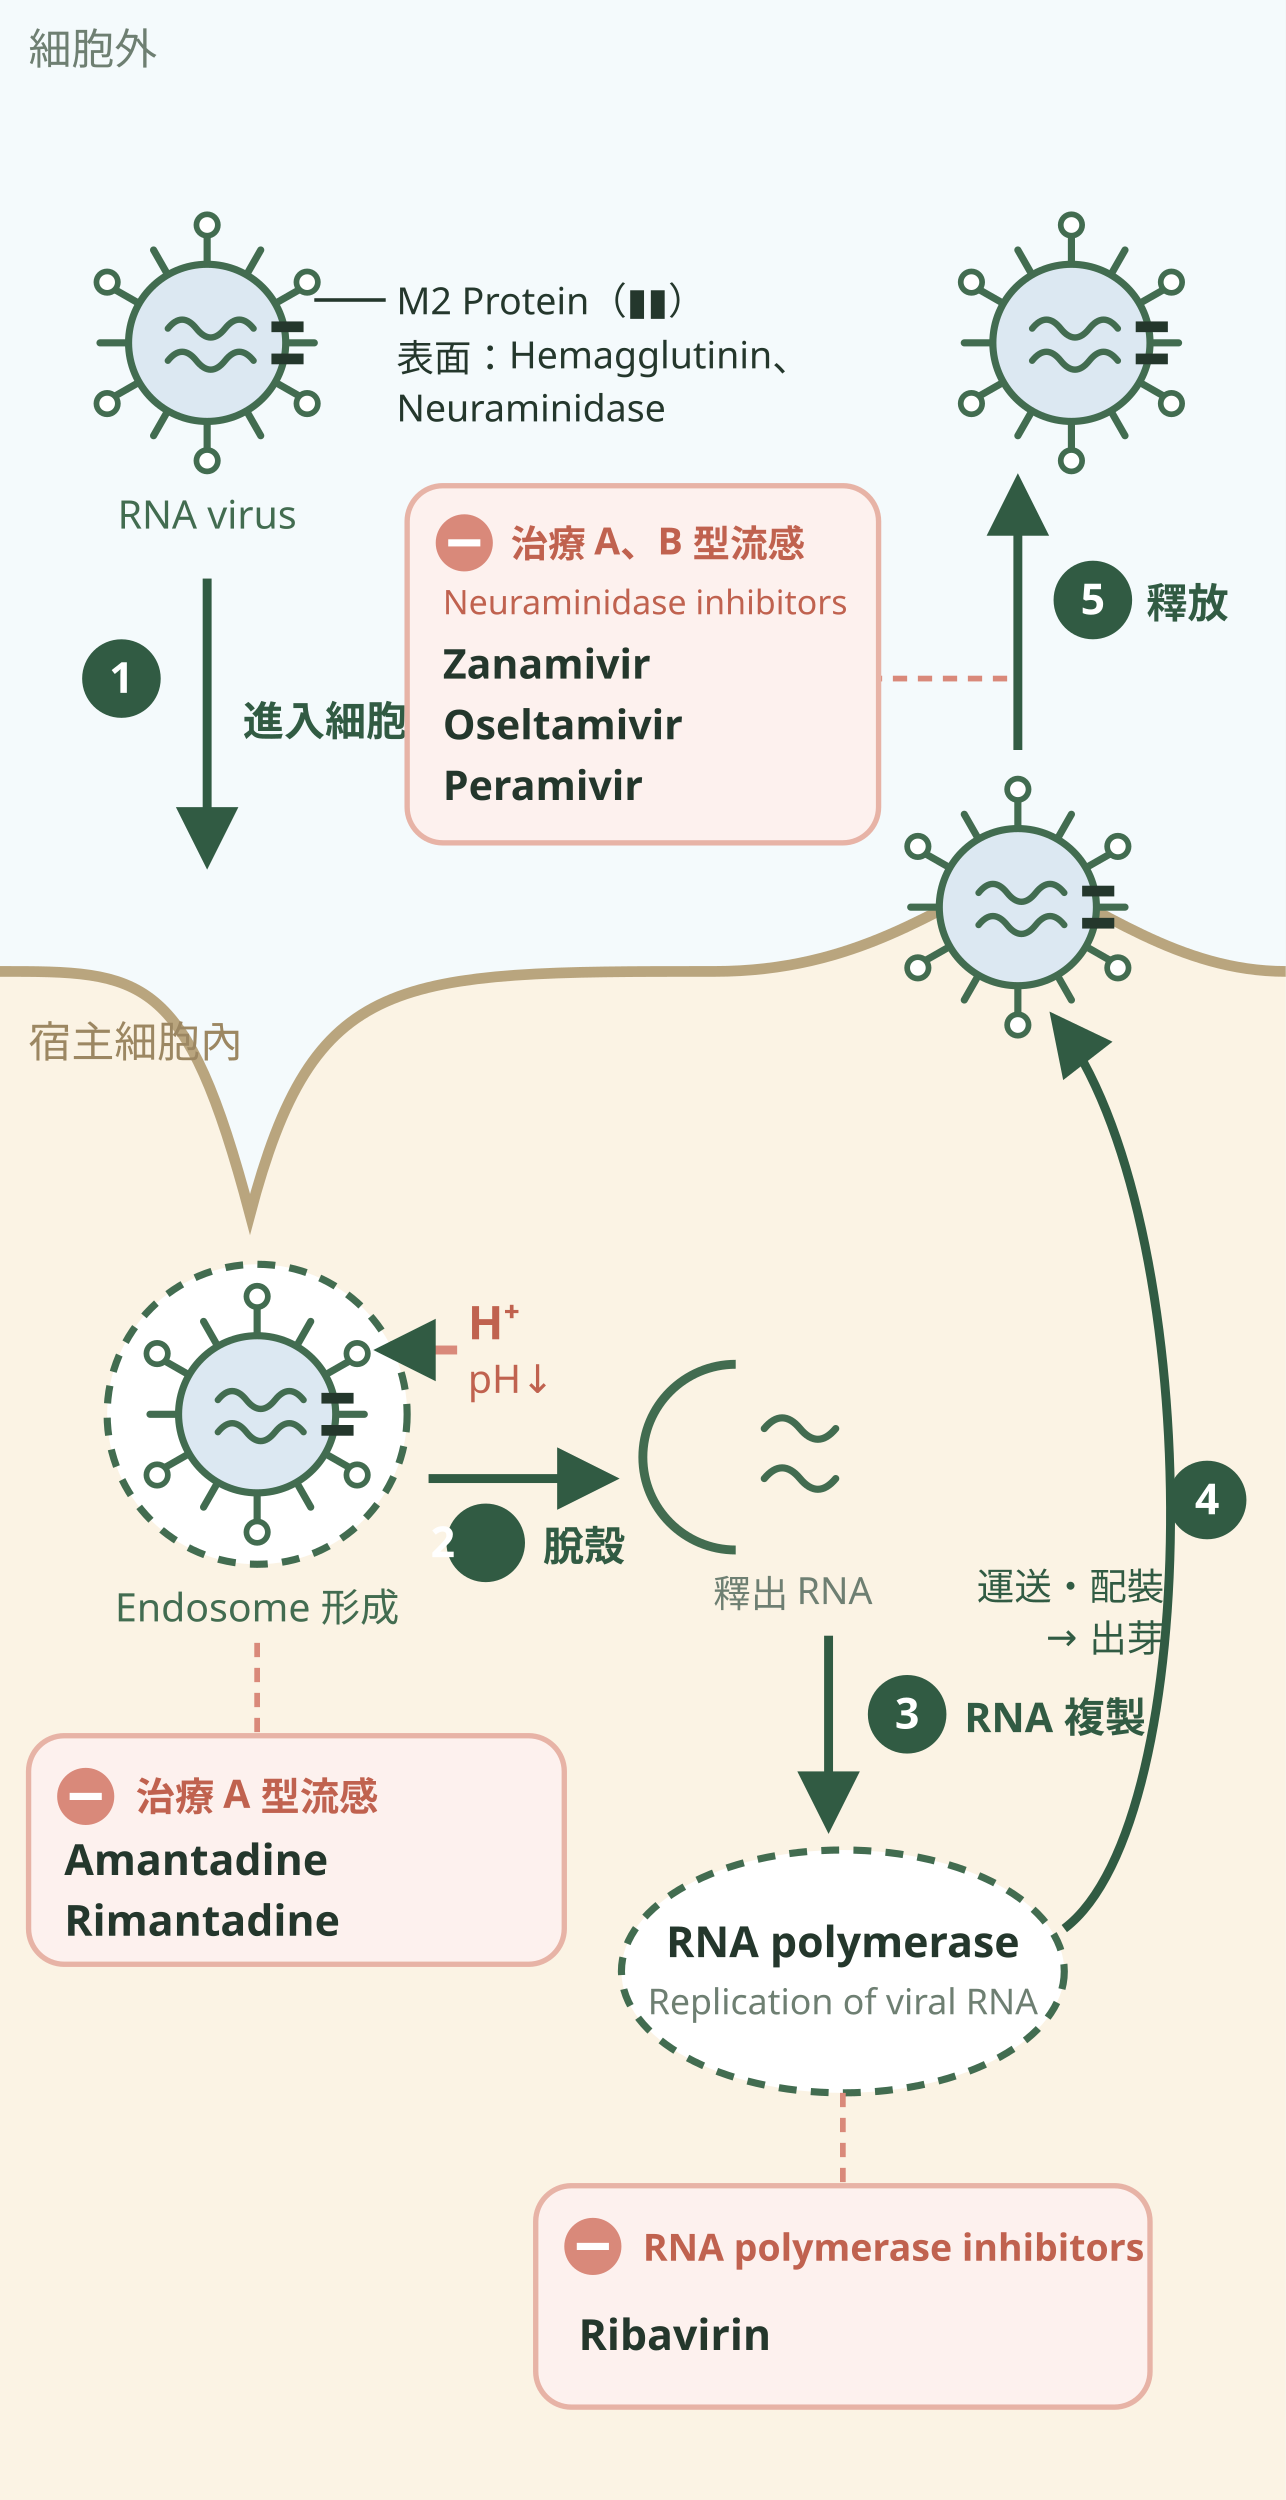
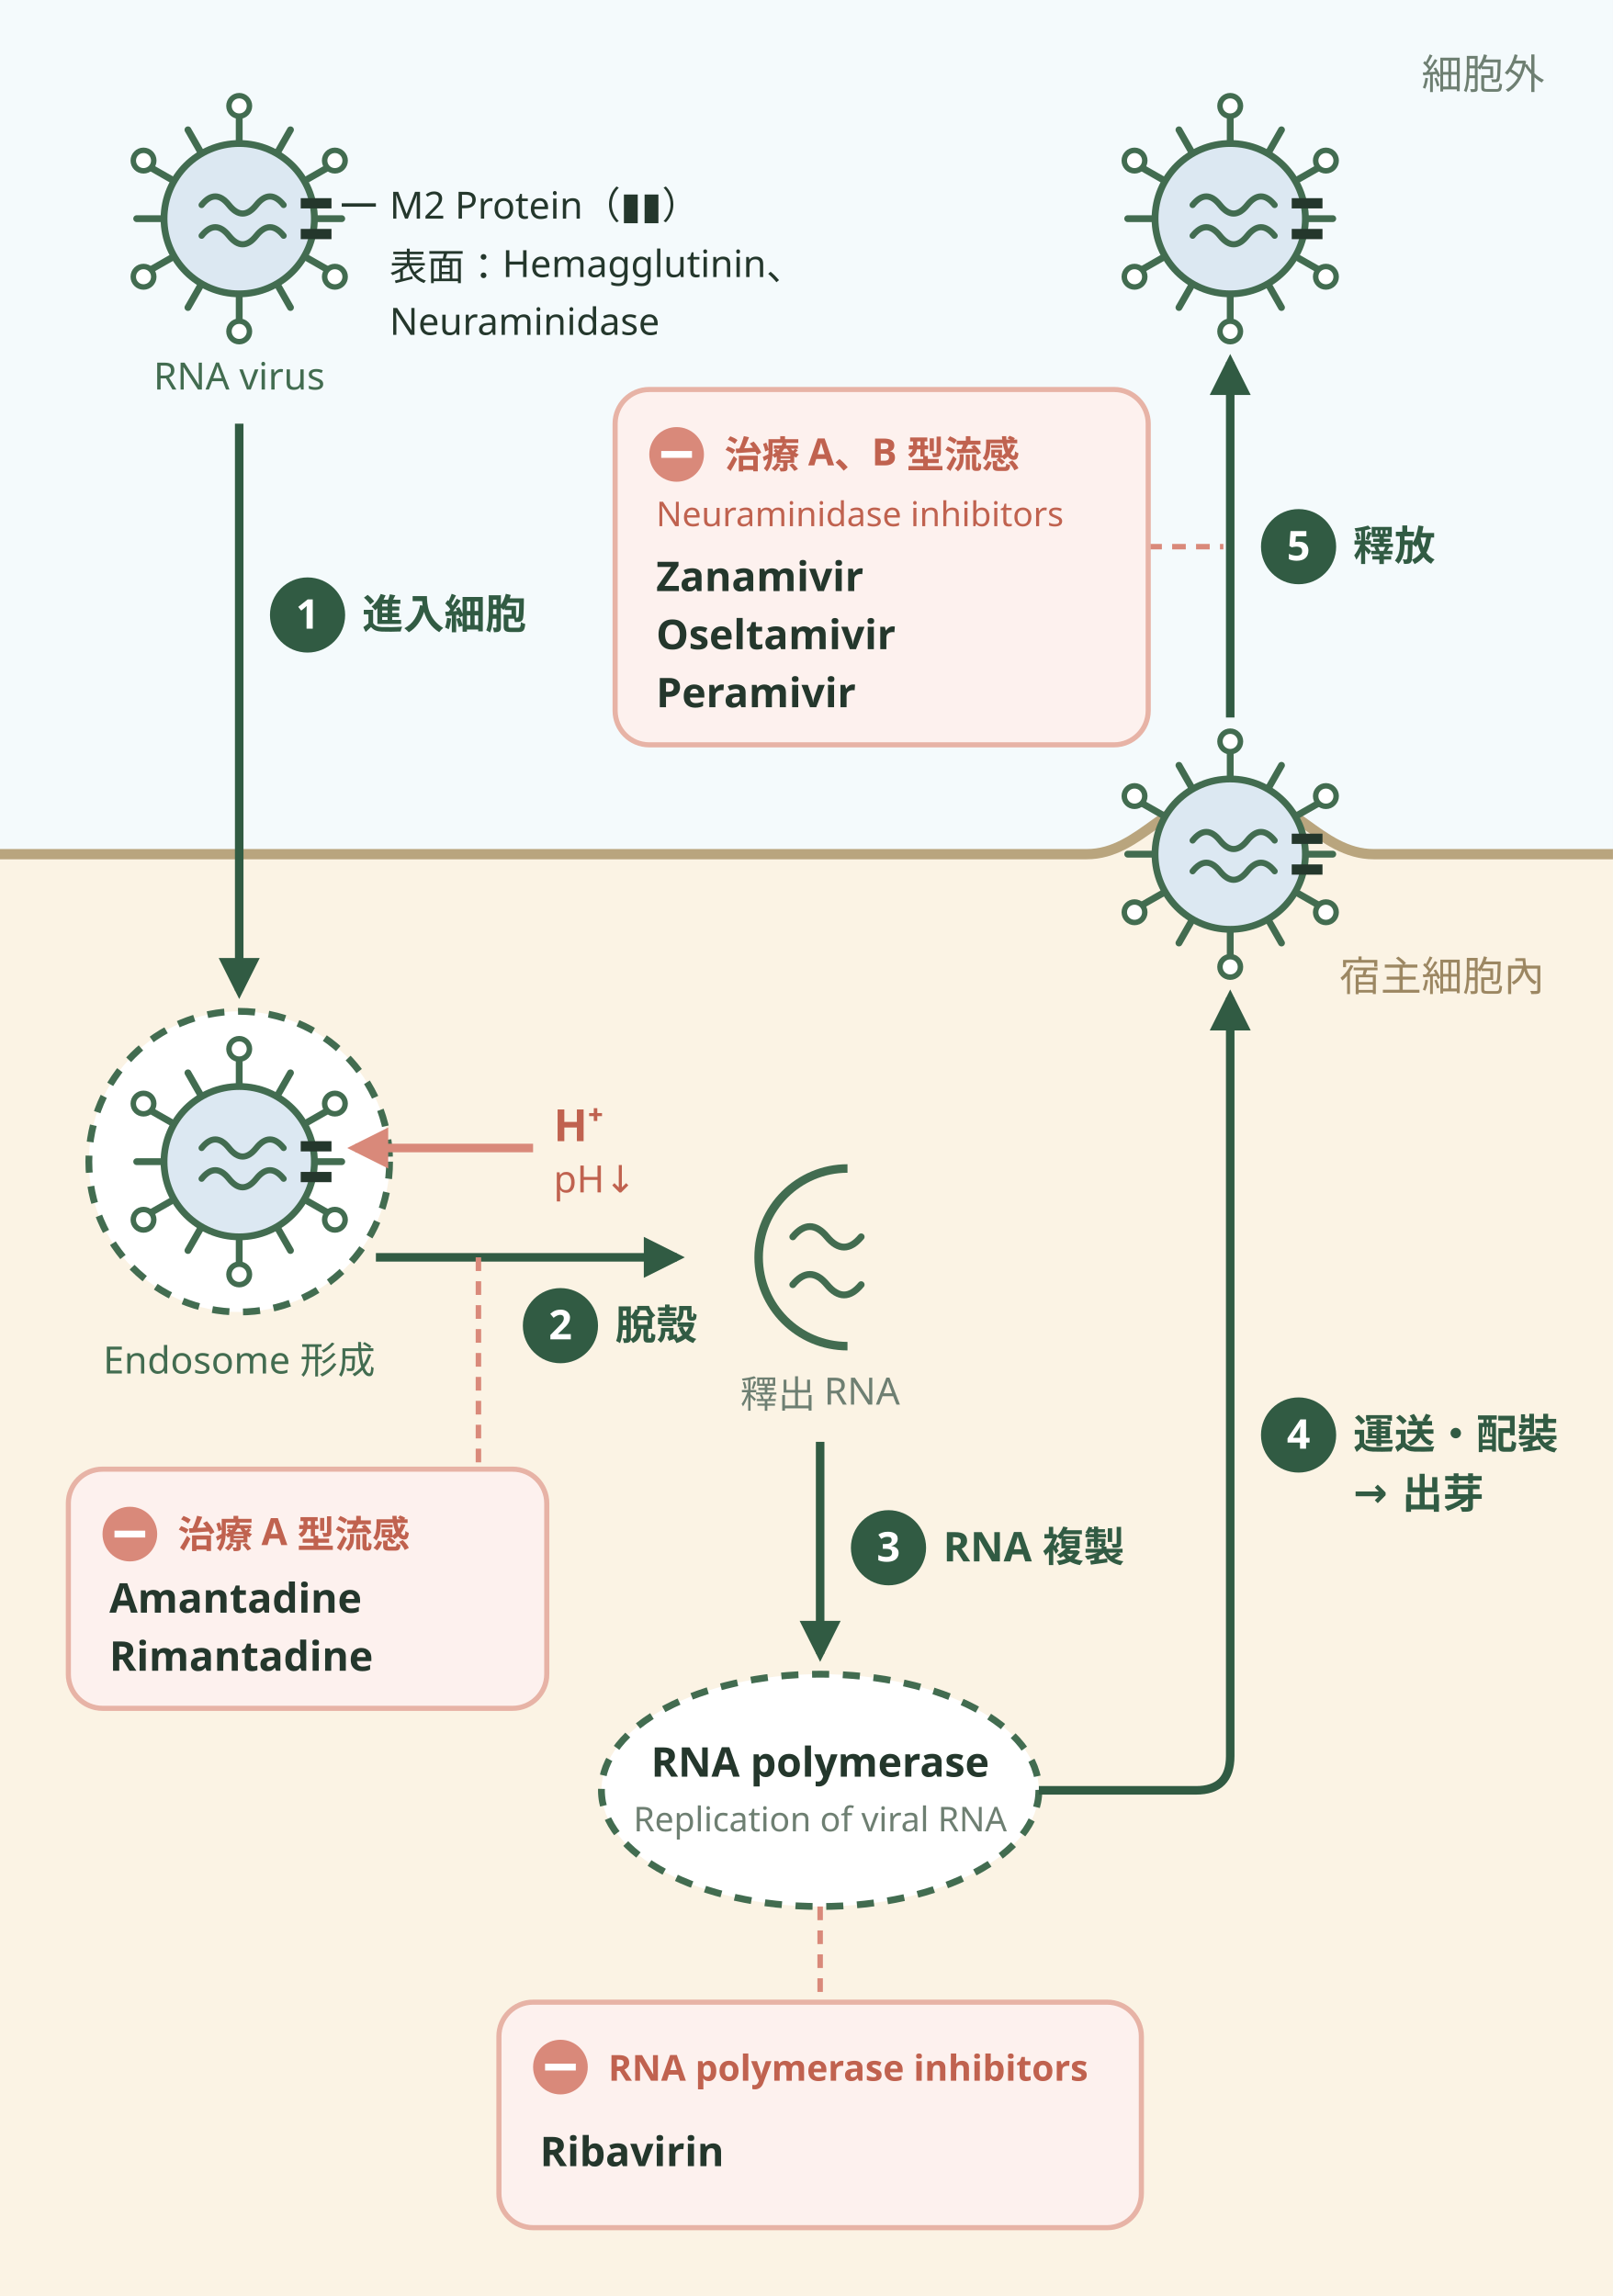
- <svg xmlns="http://www.w3.org/2000/svg" viewBox="0 -40 360 700" font-family="Chiron GoRound TC, PingFang TC, Microsoft JhengHei, sans-serif">
+ <svg xmlns="http://www.w3.org/2000/svg" viewBox="0 0 472 672" font-family="Chiron GoRound TC, PingFang TC, Microsoft JhengHei, sans-serif">
  <defs>
    <g id="v">
      <g stroke="#426C50" stroke-width="2" stroke-linecap="round" fill="none">
        <path d="M0-22v-8M11-19l4-7M19-11l7-4M22 0h8M19 11l7 4M11 19l4 7M0 22v8M-11 19l-4 7M-19 11l-7 4M-22 0h-8M-19-11l-7-4M-11-19l-4-7" />
      </g>
      <g fill="#fff" stroke="#426C50" stroke-width="1.6">
        <circle cx="0" cy="-33" r="3" />
        <circle cx="28" cy="-17" r="3" />
        <circle cx="28" cy="17" r="3" />
        <circle cx="0" cy="33" r="3" />
        <circle cx="-28" cy="17" r="3" />
        <circle cx="-28" cy="-17" r="3" />
      </g>
      <circle r="22" fill="#DCE8F2" stroke="#426C50" stroke-width="2" />
      <rect x="18" y="-6" width="9" height="3" fill="#24372C" />
      <rect x="18" y="3" width="9" height="3" fill="#24372C" />
      <path d="M-11-4q4-5 8 0t8 0t8 0M-11 5q4-5 8 0t8 0t8 0" fill="none" stroke="#426C50" stroke-width="1.8" stroke-linecap="round" />
    </g>
-     <marker id="ar" viewBox="0 0 10 10" refX="8" refY="5" markerWidth="7" markerHeight="7" orient="auto-start-reverse">
+     <marker id="ar" viewBox="0 0 10 10" refX="8" refY="5" markerUnits="userSpaceOnUse" markerWidth="12" markerHeight="12" orient="auto">
      <path d="M0 0L10 5L0 10z" fill="#315B43" />
    </marker>
+     <marker id="arH" viewBox="0 0 10 10" refX="8" refY="5" markerUnits="userSpaceOnUse" markerWidth="12" markerHeight="12" orient="auto">
+       <path d="M0 0L10 5L0 10z" fill="#D9897A" />
+     </marker>
  </defs>
-   <rect y="-40" width="360" height="700" fill="#F4FAFC" />
-   <path d="M0 232C40 232 52 232 70 300C88 232 110 232 200 232C240 232 262 214 285 204C308 214 330 232 360 232V660H0Z" fill="#FBF3E4" />
-   <path d="M0 232C40 232 52 232 70 300C88 232 110 232 200 232C240 232 262 214 285 204C308 214 330 232 360 232" fill="none" stroke="#B9A57E" stroke-width="3" />
-   <text x="8" y="-22" font-size="12" fill="#6E7F72">細胞外</text>
-   <text x="8" y="256" font-size="12" fill="#9C8762">宿主細胞內</text>
-   <g transform="translate(0,-40)">
-     <use href="#v" x="58" y="96" />
-     <text x="58" y="148" font-size="11" fill="#426C50" text-anchor="middle">RNA virus</text>
-     <path d="M88 84h20" stroke="#24372C" stroke-width="1" />
-     <text x="111" y="88" font-size="10.5" fill="#24372C">M2 Protein（▮▮）</text>
-     <text x="111" y="104" font-size="10.5" fill="#24372C">表面：Hemagglutinin、</text>
-     <text x="111" y="118" font-size="10.5" fill="#24372C">Neuraminidase</text>
-   </g>
-   <path d="M58 122V200" stroke="#315B43" stroke-width="2.5" marker-end="url(#ar)" />
-   <circle cx="34" cy="150" r="11" fill="#315B43" />
-   <text x="34" y="154" font-size="12" fill="#fff" text-anchor="middle" font-weight="700">1</text>
-   <text x="68" y="166" font-size="11.5" fill="#315B43" font-weight="700">進入細胞</text>
-   <circle cx="72" cy="356" r="42" fill="#fff" stroke="#426C50" stroke-width="2" stroke-dasharray="5 4" />
-   <use href="#v" x="72" y="356" />
-   <text x="72" y="414" font-size="11" fill="#426C50" text-anchor="middle">Endosome 形成</text>
-   <path d="M128 338h-20" stroke="#D9897A" stroke-width="2.5" marker-end="url(#ar)" />
-   <text x="131" y="335" font-size="13" fill="#C0624F" font-weight="700">H⁺</text>
-   <text x="131" y="350" font-size="11" fill="#C0624F">pH↓</text>
-   <path d="M120 374H170" stroke="#315B43" stroke-width="2.5" marker-end="url(#ar)" />
-   <circle cx="136" cy="392" r="11" fill="#315B43" />
-   <text x="124" y="396" font-size="12" fill="#fff" text-anchor="middle" font-weight="700">2</text>
-   <text x="152" y="397" font-size="11.5" fill="#315B43" font-weight="700">脫殼</text>
-   <path d="M206 342a26 26 0 1 0 0 52" fill="none" stroke="#426C50" stroke-width="2.5" />
-   <path d="M214 360q5-6 10 0t10 0M214 374q5-6 10 0t10 0" fill="none" stroke="#426C50" stroke-width="2" stroke-linecap="round" />
-   <text x="222" y="410" font-size="10.5" fill="#6E7F72" text-anchor="middle">釋出 RNA</text>
-   <path d="M72 420V446" stroke="#D9897A" stroke-width="1.6" stroke-dasharray="4 3" />
-   <rect x="8" y="446" width="150" height="64" rx="10" fill="#FDF1EE" stroke="#E7B3A6" stroke-width="1.5" />
-   <circle cx="24" cy="463" r="8" fill="#D9897A" />
-   <path d="M19.5 463h9" stroke="#fff" stroke-width="2" />
-   <text x="38" y="467" font-size="11" fill="#C0624F" font-weight="700">治療 A 型流感</text>
-   <text x="18" y="485" font-size="12" fill="#24372C" font-weight="700">Amantadine</text>
-   <text x="18" y="502" font-size="12" fill="#24372C" font-weight="700">Rimantadine</text>
-   <path d="M232 418V470" stroke="#315B43" stroke-width="2.5" marker-end="url(#ar)" />
-   <circle cx="254" cy="440" r="11" fill="#315B43" />
-   <text x="254" y="444" font-size="12" fill="#fff" text-anchor="middle" font-weight="700">3</text>
-   <text x="270" y="445" font-size="11.5" fill="#315B43" font-weight="700">RNA 複製</text>
-   <ellipse cx="236" cy="512" rx="62" ry="34" fill="#fff" stroke="#426C50" stroke-width="2" stroke-dasharray="5 4" />
-   <text x="236" y="508" font-size="12" fill="#24372C" text-anchor="middle" font-weight="700">RNA polymerase</text>
-   <text x="236" y="524" font-size="10" fill="#6E7F72" text-anchor="middle">Replication of viral RNA</text>
-   <path d="M236 546V572" stroke="#D9897A" stroke-width="1.6" stroke-dasharray="4 3" />
-   <rect x="150" y="572" width="172" height="62" rx="10" fill="#FDF1EE" stroke="#E7B3A6" stroke-width="1.5" />
-   <circle cx="166" cy="589" r="8" fill="#D9897A" />
-   <path d="M161.5 589h9" stroke="#fff" stroke-width="2" />
-   <text x="180" y="593" font-size="10.5" fill="#C0624F" font-weight="700">RNA polymerase inhibitors</text>
-   <text x="162" y="618" font-size="12" fill="#24372C" font-weight="700">Ribavirin</text>
-   <path d="M298 500C338 470 338 300 296 246" fill="none" stroke="#315B43" stroke-width="2.5" marker-end="url(#ar)" />
-   <circle cx="338" cy="380" r="11" fill="#315B43" />
-   <text x="338" y="384" font-size="12" fill="#fff" text-anchor="middle" font-weight="700">4</text>
-   <text x="326" y="408" font-size="10.5" fill="#315B43" text-anchor="end">運送・配裝</text>
-   <text x="326" y="422" font-size="10.5" fill="#315B43" text-anchor="end">→ 出芽</text>
-   <use href="#v" x="285" y="214" />
-   <path d="M285 170V96" stroke="#315B43" stroke-width="2.5" marker-end="url(#ar)" />
-   <use href="#v" x="300" y="56" />
-   <circle cx="306" cy="128" r="11" fill="#315B43" />
-   <text x="306" y="132" font-size="12" fill="#fff" text-anchor="middle" font-weight="700">5</text>
-   <text x="321" y="133" font-size="11.5" fill="#315B43" font-weight="700">釋放</text>
-   <path d="M282 150H246" stroke="#D9897A" stroke-width="1.6" stroke-dasharray="4 3" />
-   <rect x="114" y="96" width="132" height="100" rx="10" fill="#FDF1EE" stroke="#E7B3A6" stroke-width="1.5" />
-   <circle cx="130" cy="112" r="8" fill="#D9897A" />
-   <path d="M125.5 112h9" stroke="#fff" stroke-width="2" />
-   <text x="143" y="116" font-size="10.5" fill="#C0624F" font-weight="700">治療 A、B 型流感</text>
-   <text x="124" y="132" font-size="9.5" fill="#C0624F">Neuraminidase inhibitors</text>
-   <text x="124" y="150" font-size="11.5" fill="#24372C" font-weight="700">Zanamivir</text>
-   <text x="124" y="167" font-size="11.5" fill="#24372C" font-weight="700">Oseltamivir</text>
-   <text x="124" y="184" font-size="11.5" fill="#24372C" font-weight="700">Peramivir</text>
+   <rect width="472" height="672" fill="#F4FAFC" />
+   <path d="M0 250H318C334 250 342 232 360 232C378 232 386 250 402 250H472V672H0Z" fill="#FBF3E4" />
+   <path d="M0 250H318C334 250 342 232 360 232C378 232 386 250 402 250H472" fill="none" stroke="#B9A57E" stroke-width="3" />
+   <text x="452" y="26" font-size="12" fill="#6E7F72" text-anchor="end">細胞外</text>
+   <text x="452" y="290" font-size="12" fill="#9C8762" text-anchor="end">宿主細胞內</text>
+   <use href="#v" x="70" y="64" />
+   <text x="70" y="114" font-size="11" fill="#426C50" text-anchor="middle">RNA virus</text>
+   <path d="M100 60H110" stroke="#24372C" stroke-width="1" />
+   <text x="114" y="64" font-size="11" fill="#24372C">M2 Protein（▮▮）</text>
+   <text x="114" y="82" font-size="11" fill="#24372C">表面：Hemagglutinin、</text>
+   <text x="114" y="98" font-size="11" fill="#24372C">Neuraminidase</text>
+   <path d="M70 124V290" stroke="#315B43" stroke-width="2.5" marker-end="url(#ar)" />
+   <circle cx="90" cy="180" r="11" fill="#315B43" />
+   <text x="90" y="184" font-size="12" fill="#fff" text-anchor="middle" font-weight="700">1</text>
+   <text x="106" y="184" font-size="12" fill="#315B43" font-weight="700">進入細胞</text>
+   <circle cx="70" cy="340" r="44" fill="#fff" stroke="#426C50" stroke-width="2" stroke-dasharray="5 4" />
+   <use href="#v" x="70" y="340" />
+   <text x="70" y="402" font-size="11" fill="#426C50" text-anchor="middle">Endosome 形成</text>
+   <path d="M156 336H104" stroke="#D9897A" stroke-width="2.5" marker-end="url(#arH)" />
+   <text x="162" y="334" font-size="13" fill="#C0624F" font-weight="700">H⁺</text>
+   <text x="162" y="349" font-size="11" fill="#C0624F">pH↓</text>
+   <path d="M110 368H198" stroke="#315B43" stroke-width="2.5" marker-end="url(#ar)" />
+   <circle cx="164" cy="388" r="11" fill="#315B43" />
+   <text x="164" y="392" font-size="12" fill="#fff" text-anchor="middle" font-weight="700">2</text>
+   <text x="180" y="392" font-size="12" fill="#315B43" font-weight="700">脫殼</text>
+   <path d="M248 342a26 26 0 1 0 0 52" fill="none" stroke="#426C50" stroke-width="2.5" />
+   <path d="M232 362q5-6 10 0t10 0M232 376q5-6 10 0t10 0" fill="none" stroke="#426C50" stroke-width="2" stroke-linecap="round" />
+   <text x="240" y="412" font-size="11" fill="#6E7F72" text-anchor="middle">釋出 RNA</text>
+   <path d="M140 368V430" stroke="#D9897A" stroke-width="1.6" stroke-dasharray="4 3" />
+   <rect x="20" y="430" width="140" height="70" rx="10" fill="#FDF1EE" stroke="#E7B3A6" stroke-width="1.5" />
+   <circle cx="38" cy="449" r="8" fill="#D9897A" />
+   <path d="M33.5 449h9" stroke="#fff" stroke-width="2" />
+   <text x="52" y="453" font-size="11" fill="#C0624F" font-weight="700">治療 A 型流感</text>
+   <text x="32" y="472" font-size="12" fill="#24372C" font-weight="700">Amantadine</text>
+   <text x="32" y="489" font-size="12" fill="#24372C" font-weight="700">Rimantadine</text>
+   <path d="M240 422V484" stroke="#315B43" stroke-width="2.5" marker-end="url(#ar)" />
+   <circle cx="260" cy="453" r="11" fill="#315B43" />
+   <text x="260" y="457" font-size="12" fill="#fff" text-anchor="middle" font-weight="700">3</text>
+   <text x="276" y="457" font-size="12" fill="#315B43" font-weight="700">RNA 複製</text>
+   <ellipse cx="240" cy="524" rx="64" ry="34" fill="#fff" stroke="#426C50" stroke-width="2" stroke-dasharray="5 4" />
+   <text x="240" y="520" font-size="12" fill="#24372C" text-anchor="middle" font-weight="700">RNA polymerase</text>
+   <text x="240" y="536" font-size="10" fill="#6E7F72" text-anchor="middle">Replication of viral RNA</text>
+   <path d="M240 558V586" stroke="#D9897A" stroke-width="1.6" stroke-dasharray="4 3" />
+   <rect x="146" y="586" width="188" height="66" rx="10" fill="#FDF1EE" stroke="#E7B3A6" stroke-width="1.5" />
+   <circle cx="164" cy="605" r="8" fill="#D9897A" />
+   <path d="M159.5 605h9" stroke="#fff" stroke-width="2" />
+   <text x="178" y="609" font-size="10.5" fill="#C0624F" font-weight="700">RNA polymerase inhibitors</text>
+   <text x="158" y="634" font-size="12" fill="#24372C" font-weight="700">Ribavirin</text>
+   <path d="M304 524H350Q360 524 360 514V292" fill="none" stroke="#315B43" stroke-width="2.5" marker-end="url(#ar)" />
+   <circle cx="380" cy="420" r="11" fill="#315B43" />
+   <text x="380" y="424" font-size="12" fill="#fff" text-anchor="middle" font-weight="700">4</text>
+   <text x="396" y="424" font-size="12" fill="#315B43" font-weight="700">運送・配裝</text>
+   <text x="396" y="441" font-size="12" fill="#315B43" font-weight="700">→ 出芽</text>
+   <use href="#v" x="360" y="250" />
+   <path d="M360 210V106" stroke="#315B43" stroke-width="2.5" marker-end="url(#ar)" />
+   <circle cx="380" cy="160" r="11" fill="#315B43" />
+   <text x="380" y="164" font-size="12" fill="#fff" text-anchor="middle" font-weight="700">5</text>
+   <text x="396" y="164" font-size="12" fill="#315B43" font-weight="700">釋放</text>
+   <use href="#v" x="360" y="64" />
+   <path d="M336 160H358" stroke="#D9897A" stroke-width="1.6" stroke-dasharray="4 3" />
+   <rect x="180" y="114" width="156" height="104" rx="10" fill="#FDF1EE" stroke="#E7B3A6" stroke-width="1.5" />
+   <circle cx="198" cy="133" r="8" fill="#D9897A" />
+   <path d="M193.5 133h9" stroke="#fff" stroke-width="2" />
+   <text x="212" y="137" font-size="11" fill="#C0624F" font-weight="700">治療 A、B 型流感</text>
+   <text x="192" y="154" font-size="10" fill="#C0624F">Neuraminidase inhibitors</text>
+   <text x="192" y="173" font-size="12" fill="#24372C" font-weight="700">Zanamivir</text>
+   <text x="192" y="190" font-size="12" fill="#24372C" font-weight="700">Oseltamivir</text>
+   <text x="192" y="207" font-size="12" fill="#24372C" font-weight="700">Peramivir</text>
</svg>
